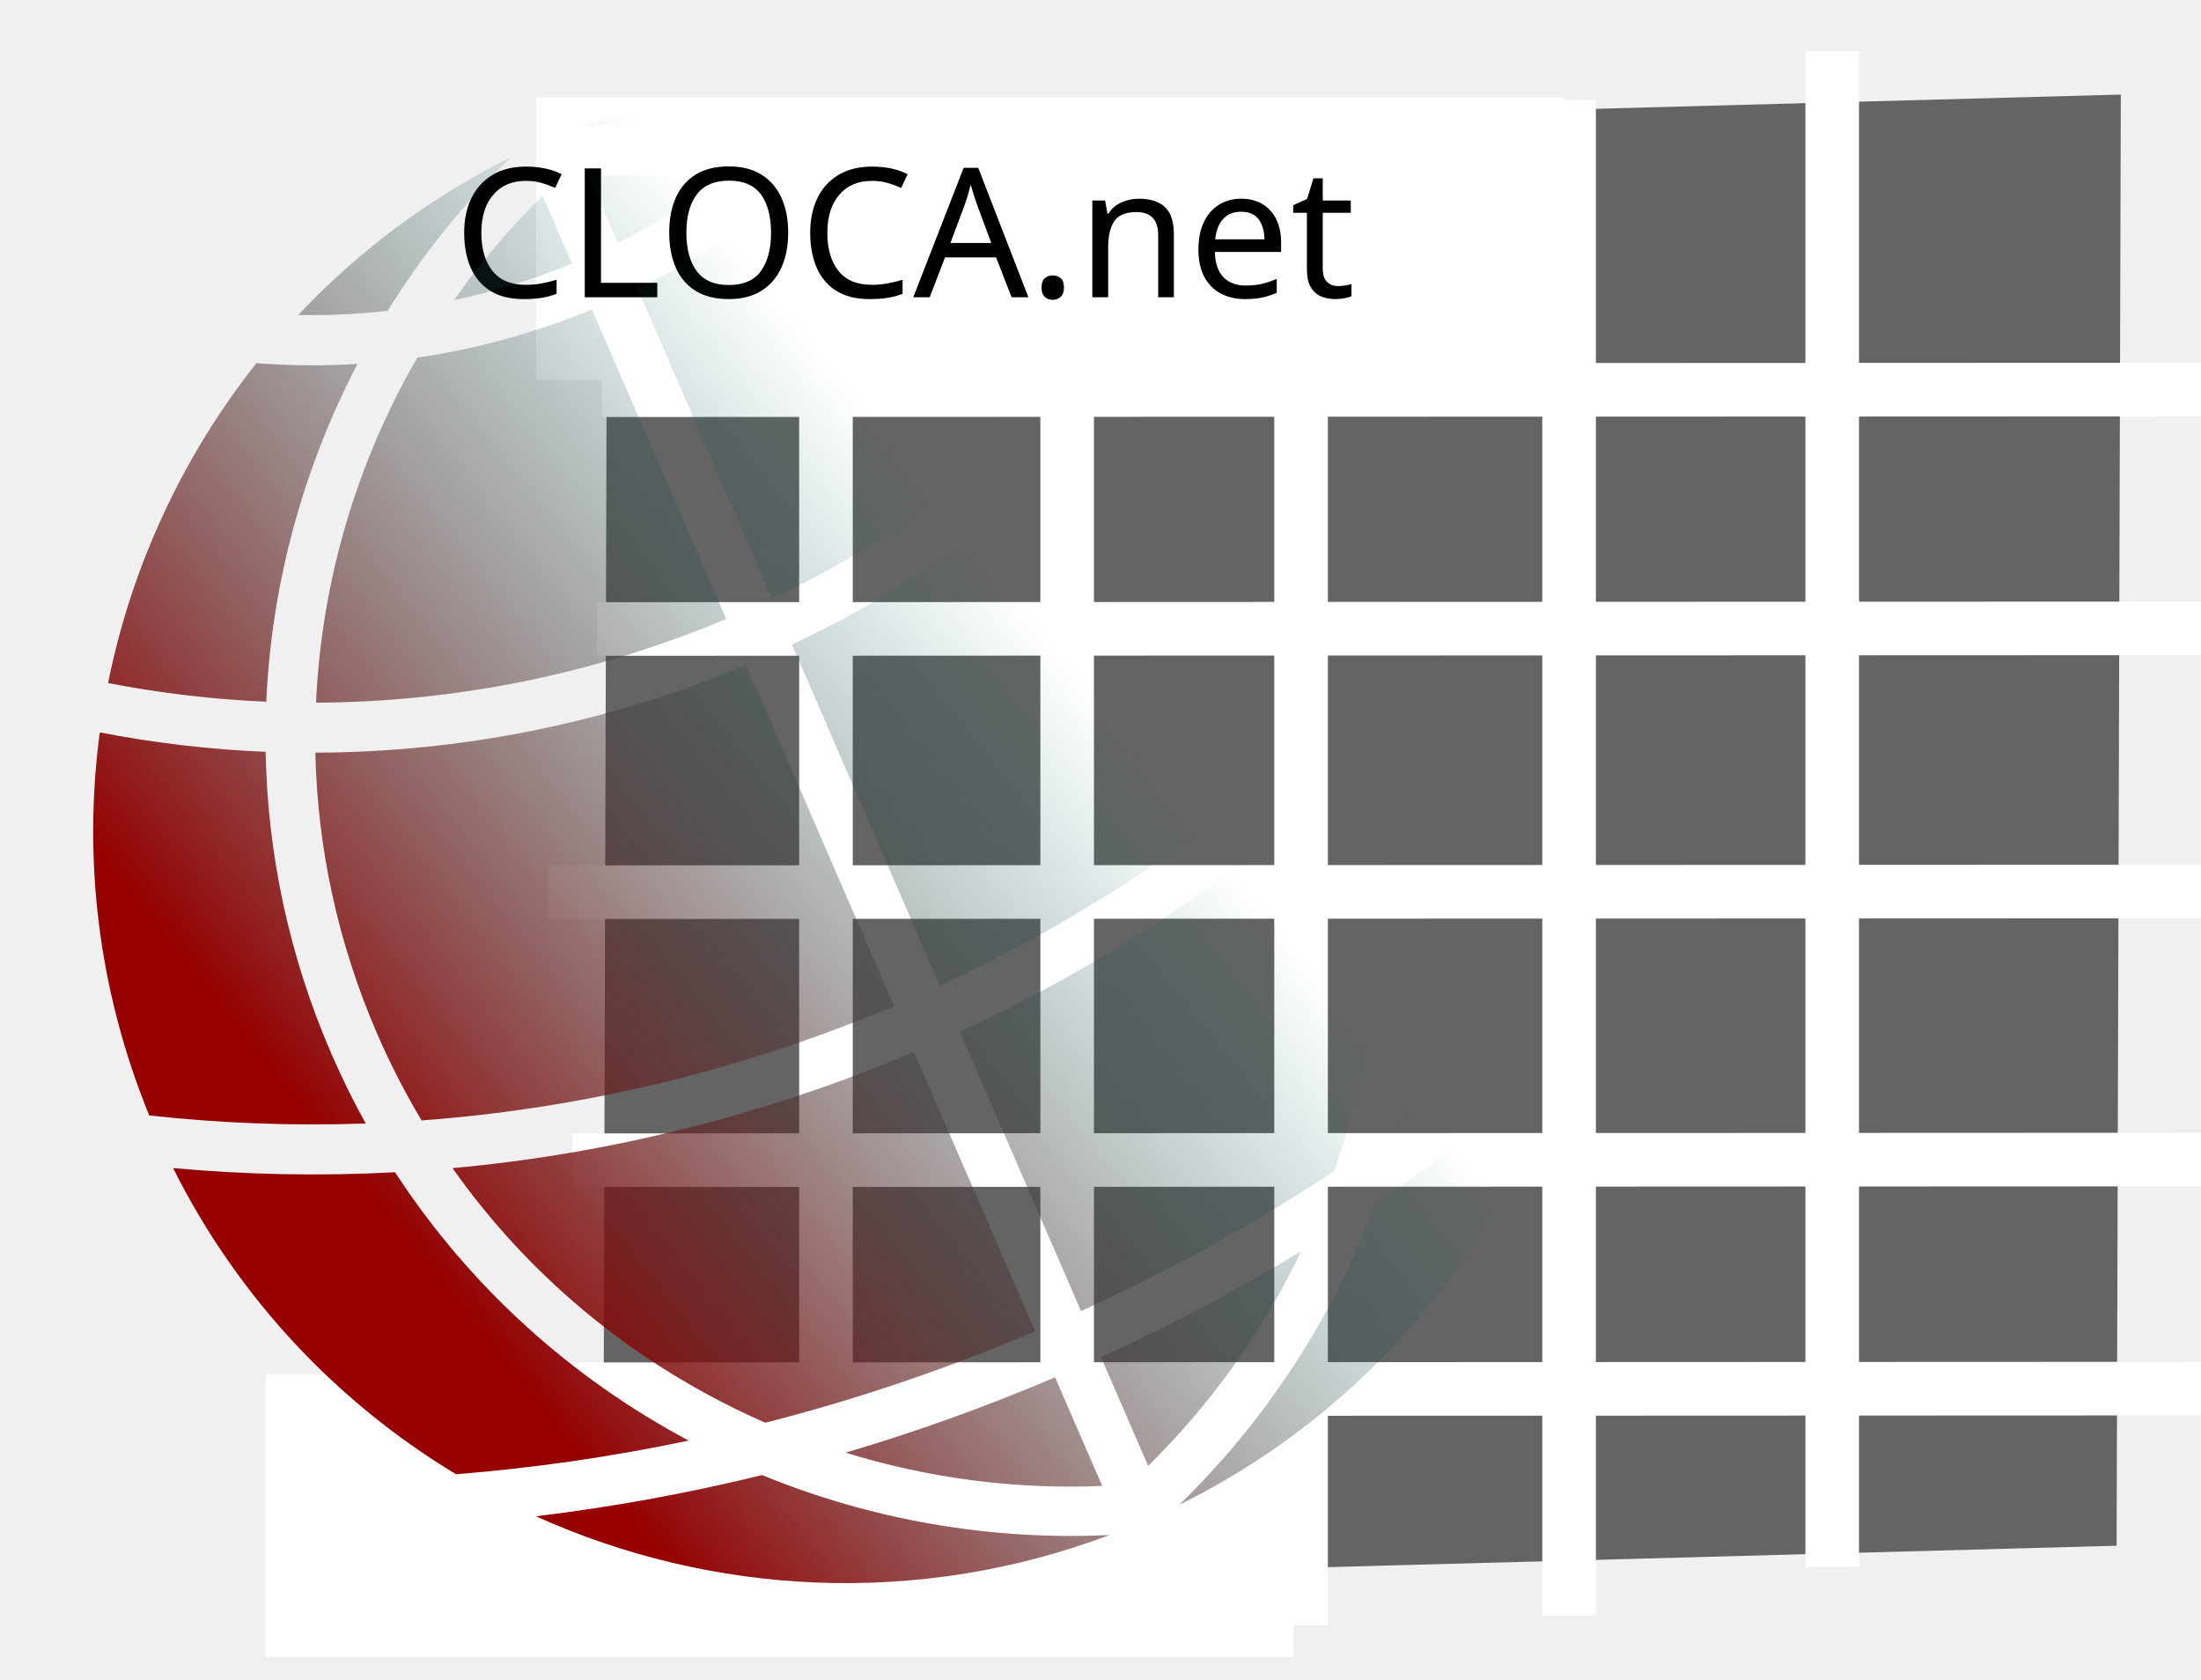
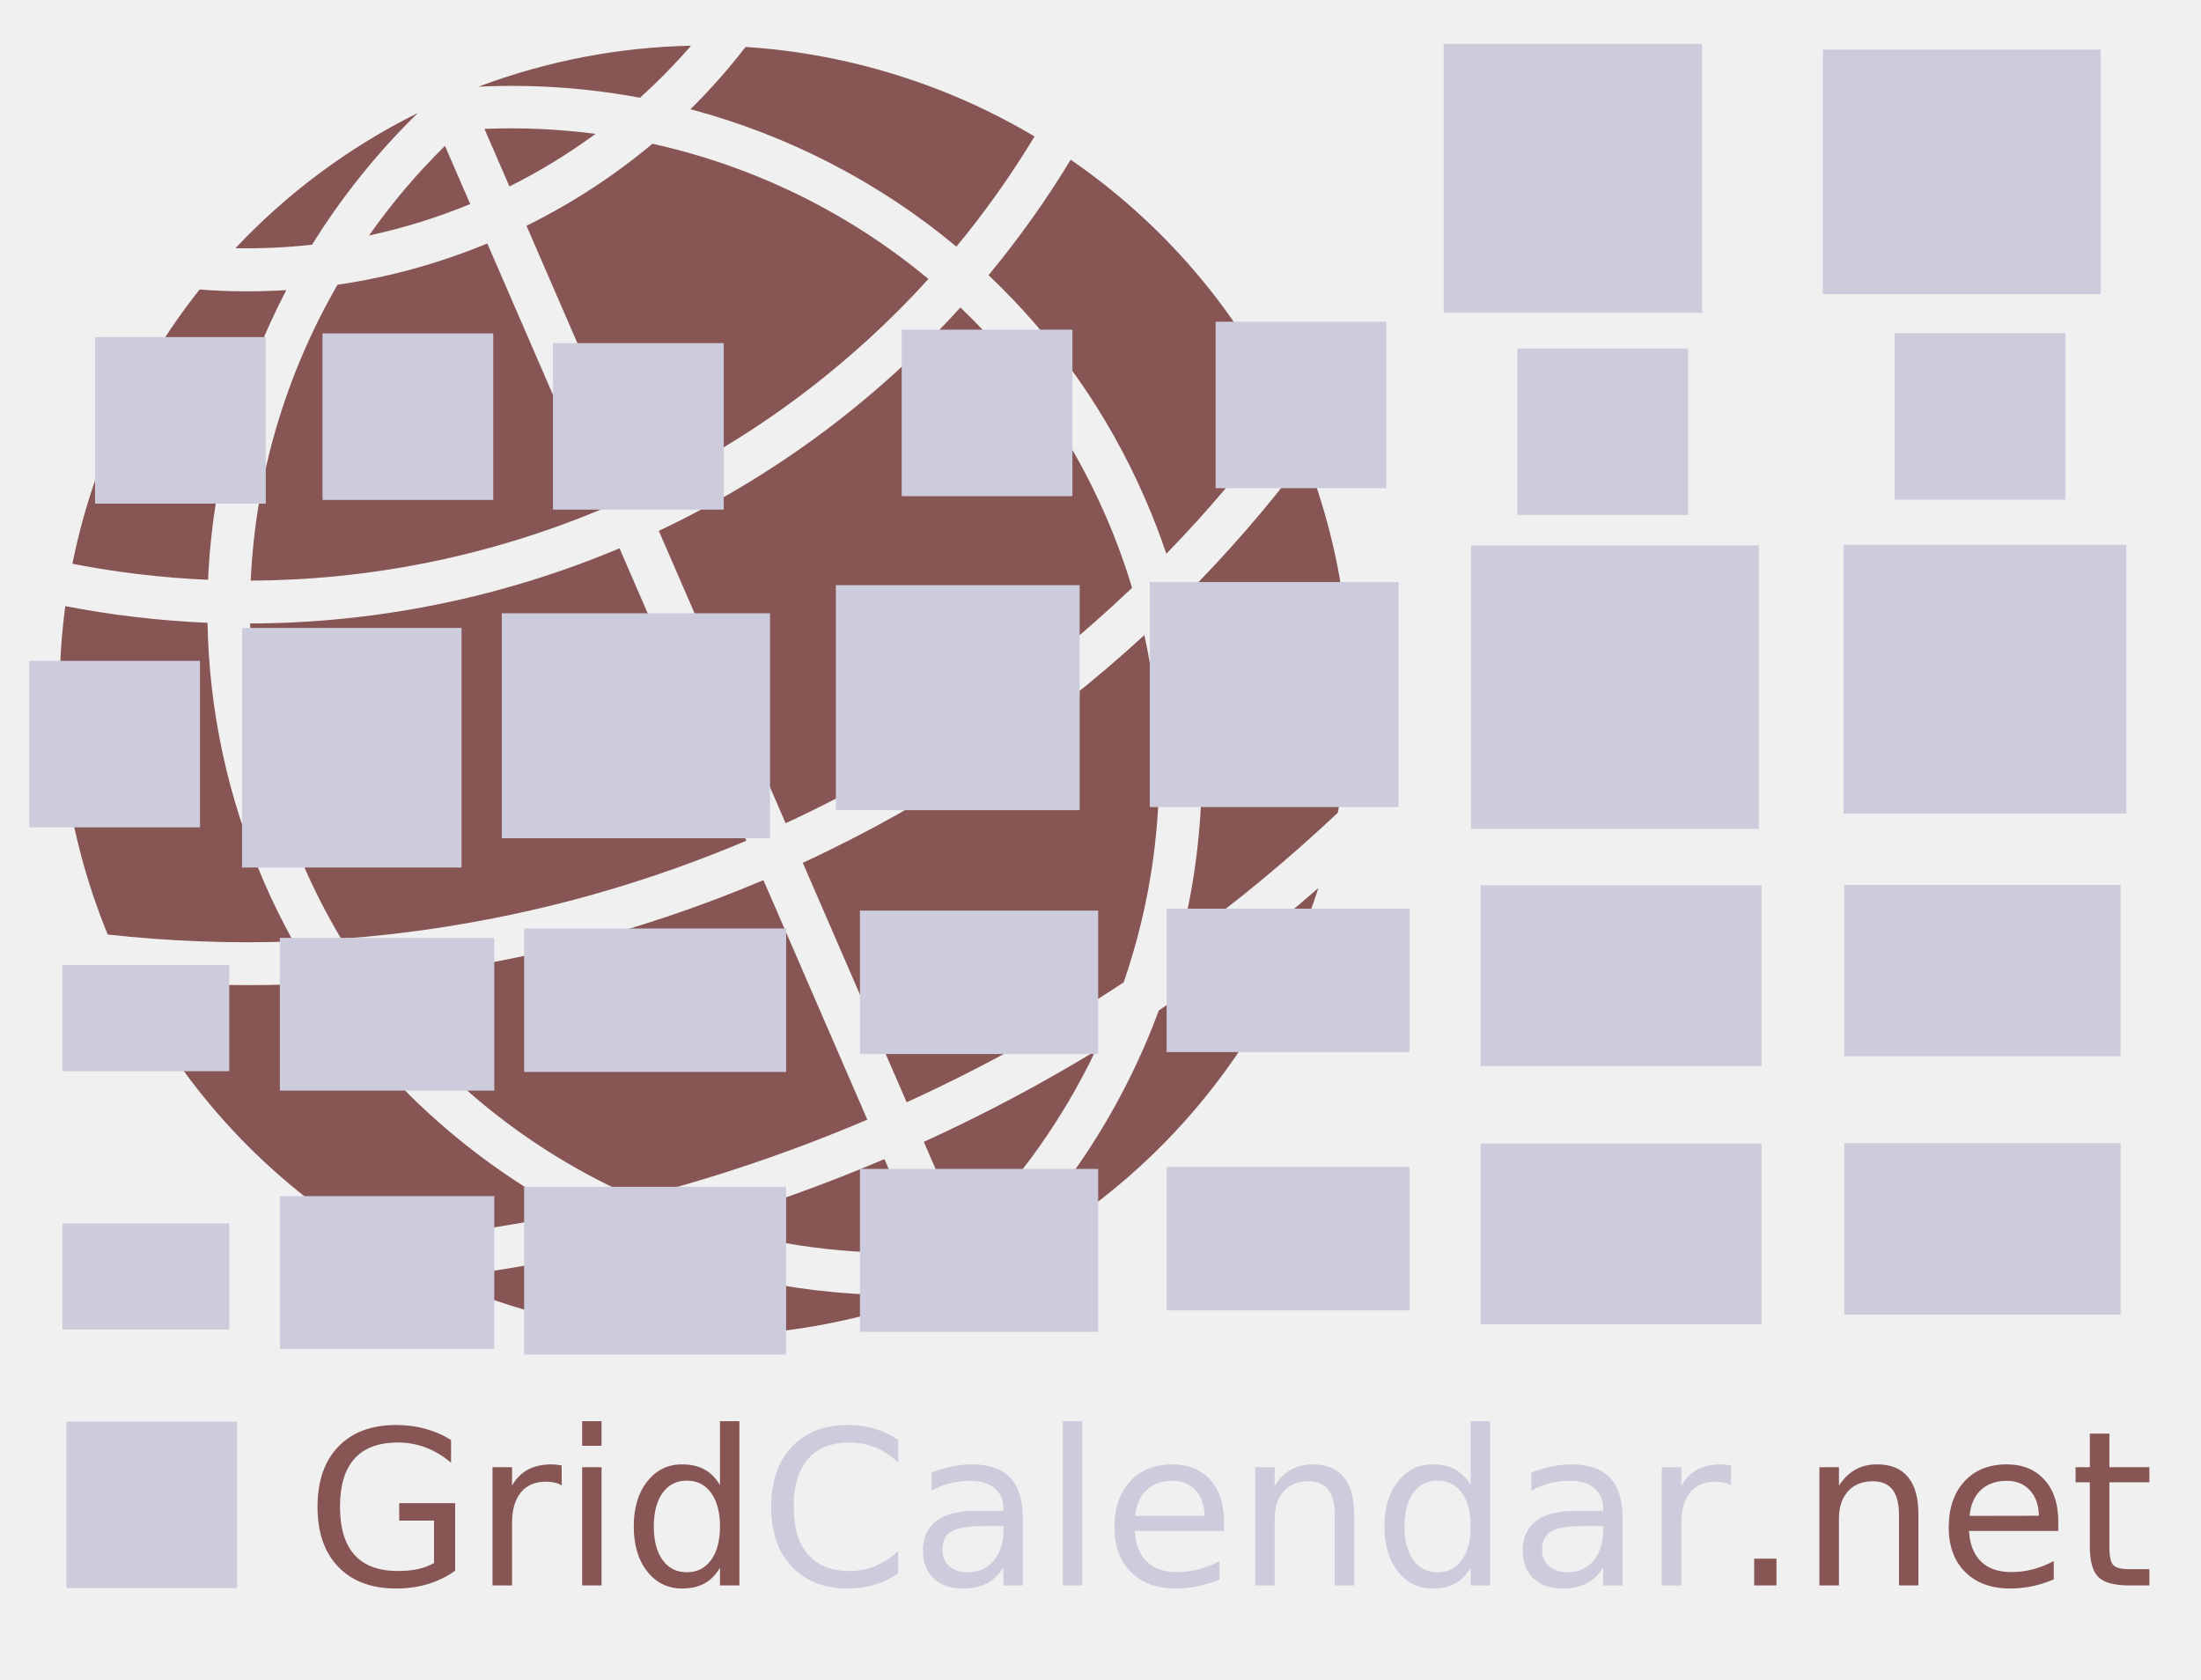
- <svg xmlns="http://www.w3.org/2000/svg" xmlns:xlink="http://www.w3.org/1999/xlink" version="1.0" width="878" height="670" id="svg2848">
+ <svg xmlns="http://www.w3.org/2000/svg" version="1.0" width="878" height="670" id="svg2848">
  <defs id="defs2850">
    <linearGradient id="linearGradient3174">
      <stop style="stop-color:#960000;stop-opacity:1;" offset="0" id="stop3176" />
      <stop style="stop-color:#006464;stop-opacity:0;" offset="1" id="stop3178" />
    </linearGradient>
-     <linearGradient xlink:href="#linearGradient3174" id="linearGradient3180" x1="-423.514" y1="-239.394" x2="-149.962" y2="-457.754" gradientUnits="userSpaceOnUse" gradientTransform="translate(-2.8707229e-6,1.8707229e-6)" />
  </defs>
-   <rect style="fill:#646464;fill-opacity:1;fill-rule:nonzero;stroke:none;stroke-width:30;stroke-linecap:round;stroke-linejoin:round;stroke-miterlimit:4;stroke-dasharray:none;stroke-opacity:1" id="rect3182" width="603.962" height="578.817" x="242.538" y="60.673" transform="matrix(0.9996322,-2.7118687e-2,-2.896675e-3,0.9999958,0,0)" />
-   <rect style="fill:#ffffff;fill-opacity:1;fill-rule:nonzero;stroke:none;stroke-width:30;stroke-linecap:round;stroke-linejoin:round;stroke-miterlimit:4;stroke-dasharray:none;stroke-opacity:1" id="rect3184" width="21.383" height="604.536" x="318.791" y="42.765" />
-   <rect style="fill:#ffffff;fill-opacity:1;fill-rule:nonzero;stroke:none;stroke-width:30;stroke-linecap:round;stroke-linejoin:round;stroke-miterlimit:4;stroke-dasharray:none;stroke-opacity:1" id="rect3196" width="21.383" height="662.85" x="240.294" y="-900.85" transform="matrix(4.8469987e-4,0.9999999,-0.9999999,4.0316819e-4,0,0)" />
-   <rect style="fill:#ffffff;fill-opacity:1;fill-rule:nonzero;stroke:none;stroke-width:30;stroke-linecap:round;stroke-linejoin:round;stroke-miterlimit:4;stroke-dasharray:none;stroke-opacity:1" id="rect3198" width="21.383" height="662.85" x="345.254" y="-881.361" transform="matrix(4.8469984e-4,0.9999999,-0.9999999,4.0316822e-4,0,0)" />
-   <rect style="fill:#ffffff;fill-opacity:1;fill-rule:nonzero;stroke:none;stroke-width:30;stroke-linecap:round;stroke-linejoin:round;stroke-miterlimit:4;stroke-dasharray:none;stroke-opacity:1" id="rect3200" width="21.383" height="662.85" x="452.169" y="-891.028" transform="matrix(4.8469982e-4,0.9999999,-0.9999999,4.0316824e-4,0,0)" />
-   <rect style="fill:#ffffff;fill-opacity:1;fill-rule:nonzero;stroke:none;stroke-width:30;stroke-linecap:round;stroke-linejoin:round;stroke-miterlimit:4;stroke-dasharray:none;stroke-opacity:1" id="rect3202" width="21.383" height="662.85" x="543.529" y="-889.04" transform="matrix(4.846998e-4,0.9999999,-0.9999999,4.0316826e-4,0,0)" />
-   <rect style="fill:#ffffff;fill-opacity:1;fill-rule:nonzero;stroke:none;stroke-width:30;stroke-linecap:round;stroke-linejoin:round;stroke-miterlimit:4;stroke-dasharray:none;stroke-opacity:1" id="rect3204" width="410.151" height="112.743" x="213.823" y="38.877" />
-   <rect style="fill:#ffffff;fill-opacity:1;fill-rule:nonzero;stroke:none;stroke-width:30;stroke-linecap:round;stroke-linejoin:round;stroke-miterlimit:4;stroke-dasharray:none;stroke-opacity:1" id="rect3206" width="410.151" height="112.743" x="105.94" y="548.164" />
-   <rect style="fill:#ffffff;fill-opacity:1;fill-rule:nonzero;stroke:none;stroke-width:30;stroke-linecap:round;stroke-linejoin:round;stroke-miterlimit:4;stroke-dasharray:none;stroke-opacity:1" id="rect3186" width="21.383" height="604.536" x="415.011" y="39.849" />
-   <rect style="fill:#ffffff;fill-opacity:1;fill-rule:nonzero;stroke:none;stroke-width:30;stroke-linecap:round;stroke-linejoin:round;stroke-miterlimit:4;stroke-dasharray:none;stroke-opacity:1" id="rect3188" width="21.383" height="604.536" x="508.315" y="43.736" />
-   <rect style="fill:#ffffff;fill-opacity:1;fill-rule:nonzero;stroke:none;stroke-width:30;stroke-linecap:round;stroke-linejoin:round;stroke-miterlimit:4;stroke-dasharray:none;stroke-opacity:1" id="rect3190" width="21.383" height="604.536" x="615.227" y="39.849" />
-   <rect style="fill:#ffffff;fill-opacity:1;fill-rule:nonzero;stroke:none;stroke-width:30;stroke-linecap:round;stroke-linejoin:round;stroke-miterlimit:4;stroke-dasharray:none;stroke-opacity:1" id="rect3192" width="21.383" height="604.536" x="720.194" y="20.41" />
-   <rect style="fill:#ffffff;fill-opacity:1;fill-rule:nonzero;stroke:none;stroke-width:30;stroke-linecap:round;stroke-linejoin:round;stroke-miterlimit:4;stroke-dasharray:none;stroke-opacity:1" id="rect3194" width="21.383" height="662.85" x="145.047" y="-902.84" transform="matrix(4.846999e-4,0.9999999,-0.9999999,4.0316816e-4,0,0)" />
-   <text xml:space="preserve" style="font-size:72px;font-style:normal;font-variant:normal;font-weight:normal;font-stretch:normal;text-align:start;line-height:100%;writing-mode:lr-tb;text-anchor:start;fill:#000000;fill-opacity:1;fill-rule:nonzero;stroke:none;stroke-width:30;stroke-linecap:round;stroke-linejoin:round;stroke-miterlimit:4;stroke-dasharray:none;stroke-opacity:1;font-family:Arial Black;-inkscape-font-specification:Arial Black" x="180.778" y="118.575" id="text3208">
-     <tspan id="tspan3210" x="180.778" y="118.575">CLOCA.net</tspan>
+   <path id="path2862" style="fill:#885555;fill-opacity:1;fill-rule:nonzero;stroke:none" d="m 166.722,45.043 c -28.005,13.875 -52.426,32.304 -72.807,53.955 10.153,0.196 20.365,-0.259 30.583,-1.408 11.797,-19.008 25.929,-36.682 42.223,-52.547 z m 24.14,-10.471 c 21.749,-1.026 43.365,0.456 64.421,4.418 7.266,-6.512 14.05,-13.475 20.379,-20.757 -28.333,0.578 -56.952,5.882 -84.801,16.339 z m -13.358,23.611 c -11.237,11.052 -21.343,23.034 -30.292,35.747 13.578,-2.902 27.08,-7.086 40.358,-12.541 L 177.504,58.182 z m 15.754,-6.775 9.959,22.96 C 215.44,68.289 226.895,61.222 237.578,53.387 222.985,51.488 208.156,50.792 193.258,51.407 z M 297.43,18.721 c -6.747,8.707 -14.084,17.029 -21.994,24.845 38.792,10.322 75.09,28.975 106.083,54.81 C 393.018,84.461 403.416,69.758 412.69,54.42 377.789,33.685 338.227,21.365 297.43,18.721 z M 79.625,115.477 c -25.364,32.011 -42.717,69.58 -50.742,109.401 17.786,3.438 35.874,5.601 54.114,6.377 1.809,-40.412 12.614,-79.882 31.202,-115.529 -11.574,0.72 -23.134,0.618 -34.574,-0.249 z M 260.262,57.334 C 245.162,69.987 228.376,80.999 210.021,90.051 L 255.98,196.001 C 300.533,174.881 338.989,145.812 370.352,111.281 338.482,84.719 300.608,66.261 260.262,57.334 z M 134.646,113.575 c -20.739,35.887 -32.747,76.385 -34.625,118.007 46.872,-0.195 94.456,-9.401 140.29,-28.609 L 194.395,97.121 c -19.592,8.077 -39.639,13.531 -59.749,16.454 z M 427.114,63.702 c -9.743,16.078 -20.697,31.473 -32.773,46.053 25.966,24.571 47.471,54.627 62.557,89.404 3.117,7.186 5.916,14.428 8.371,21.721 17.339,-17.844 33.262,-36.814 47.686,-56.786 C 492.943,122.347 462.962,88.362 427.114,63.702 z M 26.044,241.765 c -5.739,43.066 -0.637,88.08 16.922,130.989 24.453,2.685 49.198,3.654 74.041,2.757 -4.254,-7.678 -8.173,-15.61 -11.737,-23.825 C 90.674,318.038 83.42,283.022 82.784,248.406 63.662,247.609 44.694,245.356 26.044,241.765 z M 383.104,122.632 c -32.965,36.367 -73.412,66.955 -120.3,89.102 l 50.587,116.619 c 52.283,-24.18 98.599,-56.109 138.202,-93.888 -2.878,-9.581 -6.349,-19.081 -10.427,-28.482 -14.047,-32.383 -33.996,-60.399 -58.062,-83.351 z M 99.786,248.683 c 0.707,32.234 7.564,64.842 21.167,96.201 4.474,10.314 9.554,20.174 15.168,29.58 54.268,-4.009 108.774,-16.783 161.601,-39.138 L 247.135,218.706 c -48.109,20.19 -98.106,29.837 -147.349,29.977 z M 520.782,182.138 c -15.184,20.215 -31.854,39.429 -49.978,57.43 11.844,45.784 11.191,92.728 -0.216,136.729 22.299,-16.134 43.366,-33.543 63.083,-52.132 8.969,-46.204 5.334,-95.288 -12.889,-142.026 z M 51.13,390.768 c 22.409,44.764 56.437,80.354 96.767,104.707 26.547,-2.126 53.112,-5.939 79.594,-11.51 -39.947,-21.272 -74.789,-52.397 -100.447,-91.778 -25.444,1.367 -50.813,0.861 -75.914,-1.419 z M 456.495,253.31 c -39.47,36.342 -85.099,67.21 -136.259,90.826 l 41.438,95.528 c 30.495,-13.93 59.394,-29.899 86.563,-47.83 0.009,-0.024 0.02,-0.046 0.028,-0.07 15.091,-43.773 18.493,-91.589 8.231,-138.453 z M 146.706,390.785 c 27.467,38.941 64.783,68.606 106.992,87.07 31.066,-7.926 61.889,-18.343 92.286,-31.269 l -41.438,-95.528 c -51.597,21.851 -104.785,34.873 -157.84,39.727 z M 525.914,354.225 c -20.036,17.425 -41.251,33.751 -63.646,48.813 -14.224,38.42 -36.998,73.729 -66.998,102.9 64.387,-31.833 109.975,-87.584 130.644,-151.713 z M 175.222,509.852 c 60.125,27.123 130.424,31.172 196.253,6.408 -41.067,1.955 -81.656,-5.227 -118.895,-20.512 -25.694,6.32 -51.522,10.99 -77.359,14.104 z m 261.756,-90.644 c -21.836,13.266 -44.667,25.384 -68.458,36.238 l 16.123,37.169 c 21.798,-21.451 39.411,-46.358 52.335,-73.407 z m -155.826,68.879 c 28.111,8.694 57.791,12.644 87.78,11.402 l -16.123,-37.169 c -23.66,10.066 -47.563,18.668 -71.657,25.767 z" />
+   <text xml:space="preserve" style="font-size:86.232px;font-style:normal;font-variant:normal;font-weight:normal;font-stretch:normal;fill:#885555;fill-opacity:1;stroke:none;font-family:DejaVu Sans;-inkscape-font-specification:DejaVu Sans" x="121.818" y="632.38" id="text3796">
+     <tspan id="tspan3798" x="121.818" y="632.38">Grid<tspan style="fill:#ccccdd;fill-opacity:1" id="tspan5499">Calendar</tspan>.net</tspan>
  </text>
-   <path id="path2862" style="fill:url(#linearGradient3180);fill-opacity:1;fill-rule:nonzero;stroke:none;stroke-width:1;stroke-linecap:round;stroke-linejoin:round;stroke-miterlimit:4;stroke-dasharray:none;stroke-opacity:1" d="M 203.864,62.713 C 171.203,78.894 142.722,100.387 118.954,125.637 C 130.795,125.865 142.704,125.335 154.622,123.996 C 168.379,101.827 184.861,81.216 203.864,62.713 z M 232.017,50.501 C 257.382,49.305 282.591,51.033 307.147,55.654 C 315.621,48.059 323.533,39.938 330.915,31.446 C 297.871,32.12 264.495,38.306 232.017,50.501 z M 216.438,78.037 C 203.333,90.926 191.547,104.9 181.111,119.727 C 196.945,116.342 212.692,111.463 228.178,105.101 L 216.438,78.037 z M 234.811,70.136 L 246.426,96.913 C 260.68,89.824 274.04,81.582 286.499,72.445 C 269.48,70.23 252.186,69.419 234.811,70.136 z M 356.301,32.016 C 348.432,42.17 339.876,51.876 330.65,60.991 C 375.891,73.029 418.223,94.783 454.368,124.912 C 467.778,108.684 479.905,91.537 490.721,73.65 C 450.018,49.467 403.879,35.1 356.301,32.016 z M 102.288,144.857 C 72.709,182.189 52.471,226.004 43.112,272.444 C 63.854,276.453 84.949,278.976 106.221,279.881 C 108.33,232.752 120.932,186.72 142.609,145.148 C 129.112,145.988 115.63,145.869 102.288,144.857 z M 312.953,77.048 C 295.344,91.804 275.767,104.646 254.36,115.203 L 307.959,238.767 C 359.919,214.136 404.768,180.235 441.345,139.963 C 404.176,108.985 360.007,87.459 312.953,77.048 z M 166.455,142.639 C 142.269,184.491 128.264,231.721 126.075,280.262 C 180.739,280.035 236.232,269.298 289.686,246.898 L 236.137,123.449 C 213.288,132.868 189.908,139.23 166.455,142.639 z M 507.543,84.474 C 496.18,103.225 483.406,121.179 469.322,138.183 C 499.604,166.838 524.684,201.891 542.277,242.449 C 545.913,250.83 549.177,259.275 552.04,267.782 C 572.261,246.971 590.831,224.848 607.653,201.555 C 584.314,152.868 549.35,113.234 507.543,84.474 z M 39.8,292.138 C 33.107,342.363 39.057,394.86 59.535,444.902 C 88.053,448.034 116.911,449.163 145.884,448.118 C 140.922,439.163 136.352,429.913 132.196,420.332 C 115.174,381.09 106.714,340.254 105.972,299.882 C 83.672,298.954 61.55,296.326 39.8,292.138 z M 456.216,153.201 C 417.771,195.614 370.601,231.286 315.918,257.115 L 374.914,393.121 C 435.888,364.921 489.904,327.684 536.09,283.625 C 532.733,272.452 528.685,261.372 523.929,250.408 C 507.547,212.642 484.283,179.969 456.216,153.201 z M 125.801,300.206 C 126.625,337.798 134.623,375.826 150.487,412.398 C 155.705,424.427 161.629,435.926 168.176,446.896 C 231.465,442.221 295.032,427.322 356.64,401.252 L 297.645,265.246 C 241.538,288.792 183.23,300.042 125.801,300.206 z M 616.781,222.599 C 599.073,246.174 579.633,268.582 558.496,289.575 C 572.308,342.969 571.547,397.717 558.243,449.033 C 584.249,430.217 608.819,409.914 631.812,388.235 C 642.272,334.35 638.034,277.107 616.781,222.599 z M 69.057,465.91 C 95.191,518.116 134.876,559.623 181.91,588.024 C 212.869,585.544 243.851,581.098 274.735,574.601 C 228.147,549.792 187.513,513.493 157.59,467.565 C 127.916,469.16 98.33,468.57 69.057,465.91 z M 541.808,305.602 C 495.777,347.986 442.562,383.985 382.898,411.526 L 431.224,522.934 C 466.788,506.688 500.492,488.064 532.176,467.153 C 532.186,467.125 532.199,467.099 532.209,467.071 C 549.808,416.021 553.776,360.257 541.808,305.602 z M 180.521,465.93 C 212.554,511.344 256.073,545.941 305.298,567.474 C 341.529,558.231 377.475,546.082 412.925,531.007 L 364.599,419.6 C 304.425,445.083 242.396,460.27 180.521,465.93 z M 622.767,423.292 C 599.4,443.614 574.659,462.655 548.54,480.22 C 531.952,525.027 505.392,566.205 470.405,600.225 C 545.496,563.1 598.662,498.082 622.767,423.292 z M 213.776,604.79 C 283.896,636.422 365.881,641.144 442.654,612.263 C 394.76,614.543 347.423,606.168 303.995,588.342 C 274.029,595.712 243.907,601.158 213.776,604.79 z M 519.046,499.077 C 493.58,514.549 466.953,528.681 439.208,541.339 L 458.011,584.687 C 483.432,559.669 503.973,530.623 519.046,499.077 z M 337.316,579.406 C 370.1,589.545 404.714,594.152 439.687,592.703 L 420.884,549.356 C 393.291,561.095 365.414,571.127 337.316,579.406 z" />
+   <rect style="fill:#ccccdc;fill-opacity:1;fill-rule:evenodd" id="rect2833" width="103.102" height="107.231" x="575.897" y="17.502" />
+   <rect style="fill:#ccccdc;fill-opacity:1;fill-rule:evenodd" id="rect2833-1" width="110.878" height="97.512" x="727.145" y="19.784" />
+   <rect style="fill:#ccccdc;fill-opacity:1;fill-rule:evenodd" id="rect2833-7" width="68.113" height="66.41" x="37.913" y="134.466" />
+   <rect style="fill:#ccccdc;fill-opacity:1;fill-rule:evenodd" id="rect2833-2" width="68.113" height="66.41" x="128.645" y="132.988" />
+   <rect style="fill:#ccccdc;fill-opacity:1;fill-rule:evenodd" id="rect2833-4" width="68.113" height="66.41" x="220.598" y="136.86" />
+   <rect style="fill:#ccccdc;fill-opacity:1;fill-rule:evenodd" id="rect2833-20" width="68.113" height="66.41" x="359.685" y="131.495" />
+   <rect style="fill:#ccccdc;fill-opacity:1;fill-rule:evenodd" id="rect2833-9" width="68.113" height="66.41" x="484.924" y="128.314" />
+   <rect style="fill:#ccccdc;fill-opacity:1;fill-rule:evenodd" id="rect2833-99" width="68.113" height="66.41" x="605.311" y="138.982" />
+   <rect style="fill:#ccccdc;fill-opacity:1;fill-rule:evenodd" id="rect2833-5" width="68.113" height="66.41" x="755.82" y="132.894" />
+   <rect style="fill:#ccccdc;fill-opacity:1;fill-rule:evenodd" id="rect2833-7-1" width="68.113" height="66.41" x="11.663" y="263.592" />
+   <rect style="fill:#ccccdc;fill-opacity:1;fill-rule:evenodd" id="rect2833-2-2" width="87.552" height="95.568" x="96.563" y="250.452" />
+   <rect style="fill:#ccccdc;fill-opacity:1;fill-rule:evenodd" id="rect2833-4-2" width="106.99" height="89.736" x="200.179" y="244.605" />
+   <rect style="fill:#ccccdc;fill-opacity:1;fill-rule:evenodd" id="rect2833-20-0" width="97.271" height="89.736" x="333.435" y="233.408" />
+   <rect style="fill:#ccccdc;fill-opacity:1;fill-rule:evenodd" id="rect2833-9-2" width="99.215" height="89.736" x="458.674" y="232.171" />
+   <rect style="fill:#ccccdc;fill-opacity:1;fill-rule:evenodd" id="rect2833-99-1" width="114.765" height="113.063" x="586.837" y="217.569" />
+   <rect style="fill:#ccccdd;fill-opacity:1;fill-rule:evenodd" id="rect2833-5-7" width="112.822" height="107.231" x="735.402" y="217.312" />
+   <rect style="fill:#ccccdc;fill-opacity:1;fill-rule:evenodd" id="rect2833-19" width="68.113" height="66.41" x="26.491" y="567.027" />
+   <rect style="fill:#ccccdc;fill-opacity:1;fill-rule:evenodd" id="rect2833-7-1-0" width="66.538" height="42.339" x="24.916" y="384.93" />
+   <rect style="fill:#ccccdc;fill-opacity:1;fill-rule:evenodd" id="rect2833-2-2-9" width="85.527" height="60.928" x="111.651" y="374.074" />
+   <rect style="fill:#ccccdc;fill-opacity:1;fill-rule:evenodd" id="rect2833-4-2-2" width="104.516" height="57.21" x="209.072" y="370.346" />
+   <rect style="fill:#ccccdc;fill-opacity:1;fill-rule:evenodd" id="rect2833-20-0-7" width="95.021" height="57.21" x="343.044" y="363.208" />
+   <rect style="fill:#ccccdc;fill-opacity:1;fill-rule:evenodd" id="rect2833-9-2-4" width="96.92" height="57.21" x="465.386" y="362.42" />
+   <rect style="fill:#ccccdc;fill-opacity:1;fill-rule:evenodd" id="rect2833-99-1-0" width="112.111" height="72.081" x="590.585" y="353.11" />
+   <rect style="fill:#ccccdc;fill-opacity:1;fill-rule:evenodd" id="rect2833-5-7-3" width="110.212" height="68.363" x="735.714" y="352.946" />
+   <rect style="fill:#ccccdc;fill-opacity:1;fill-rule:evenodd" id="rect2833-7-1-0-5" width="66.538" height="42.339" x="24.916" y="487.954" />
+   <rect style="fill:#ccccdc;fill-opacity:1;fill-rule:evenodd" id="rect2833-2-2-9-3" width="85.527" height="60.928" x="111.651" y="477.098" />
+   <rect style="fill:#ccccdc;fill-opacity:1;fill-rule:evenodd" id="rect2833-4-2-2-8" width="104.516" height="66.929" x="209.072" y="473.37" />
+   <rect style="fill:#ccccdc;fill-opacity:1;fill-rule:evenodd" id="rect2833-20-0-7-7" width="95.021" height="64.985" x="343.044" y="466.232" />
+   <rect style="fill:#ccccdc;fill-opacity:1;fill-rule:evenodd" id="rect2833-9-2-4-2" width="96.92" height="57.21" x="465.386" y="465.443" />
+   <rect style="fill:#ccccdc;fill-opacity:1;fill-rule:evenodd" id="rect2833-99-1-0-2" width="112.111" height="72.081" x="590.585" y="456.134" />
+   <rect style="fill:#ccccdc;fill-opacity:1;fill-rule:evenodd" id="rect2833-5-7-3-7" width="110.212" height="68.363" x="735.714" y="455.97" />
</svg>
